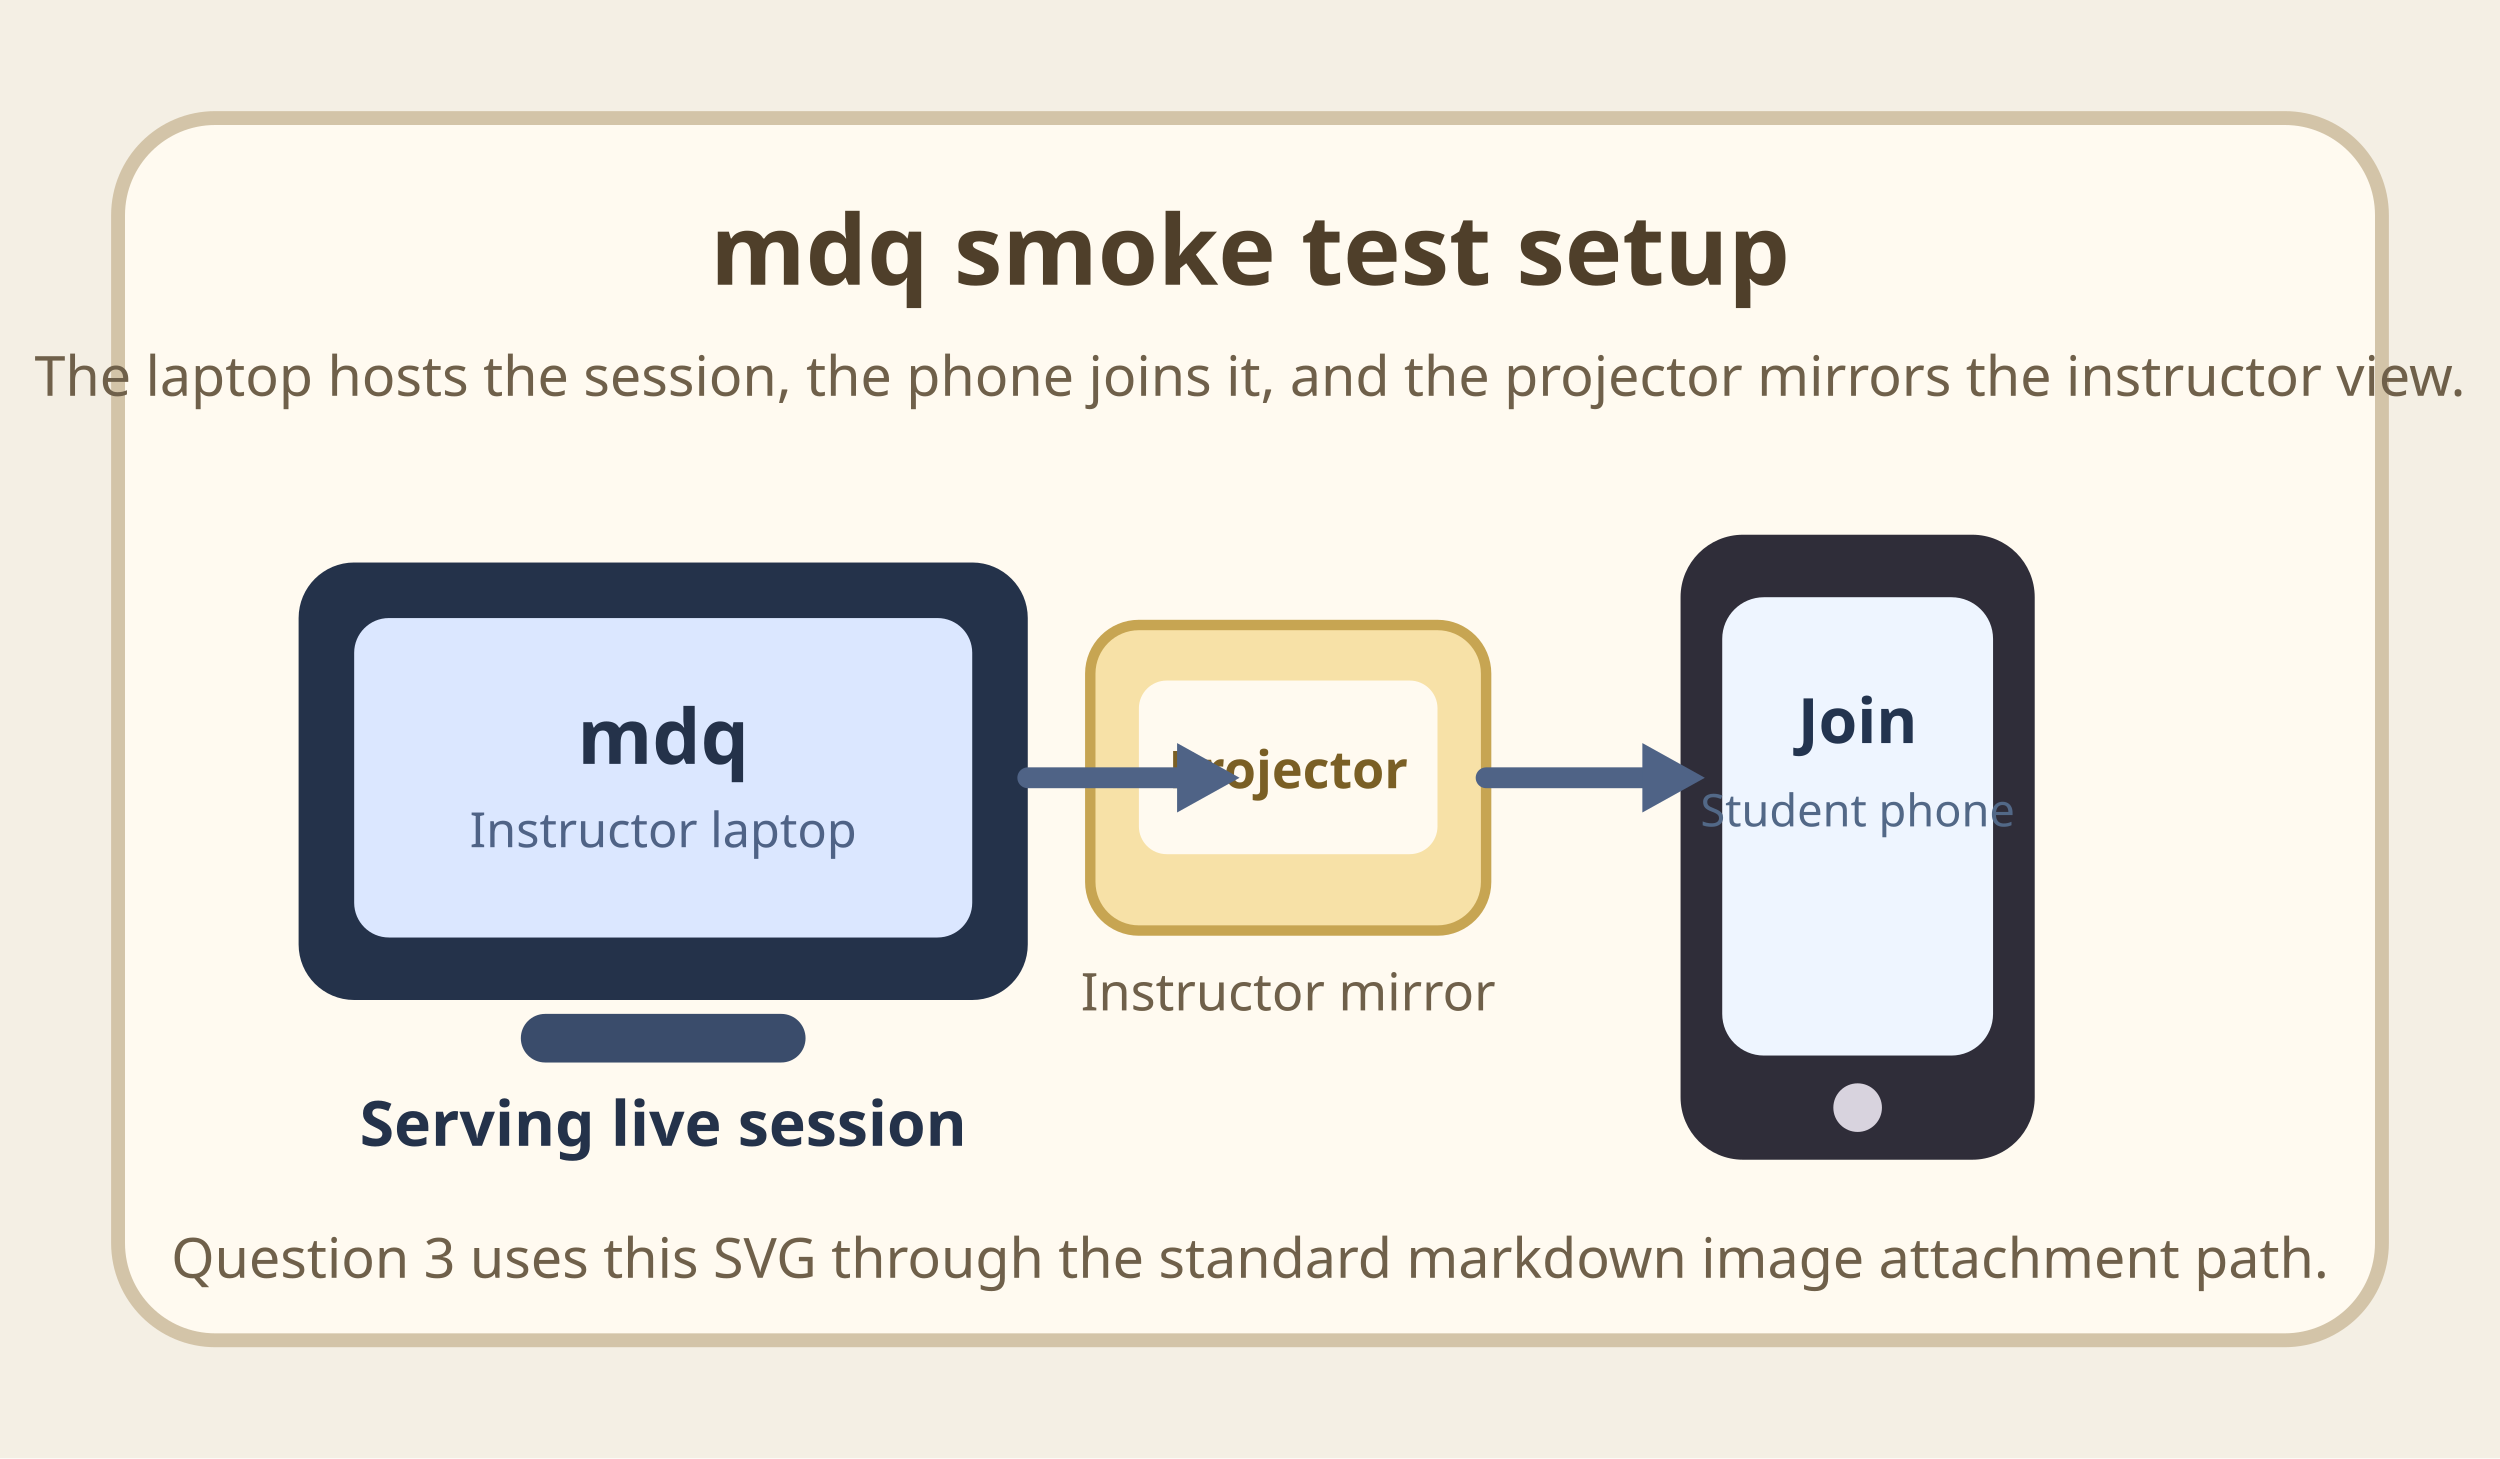
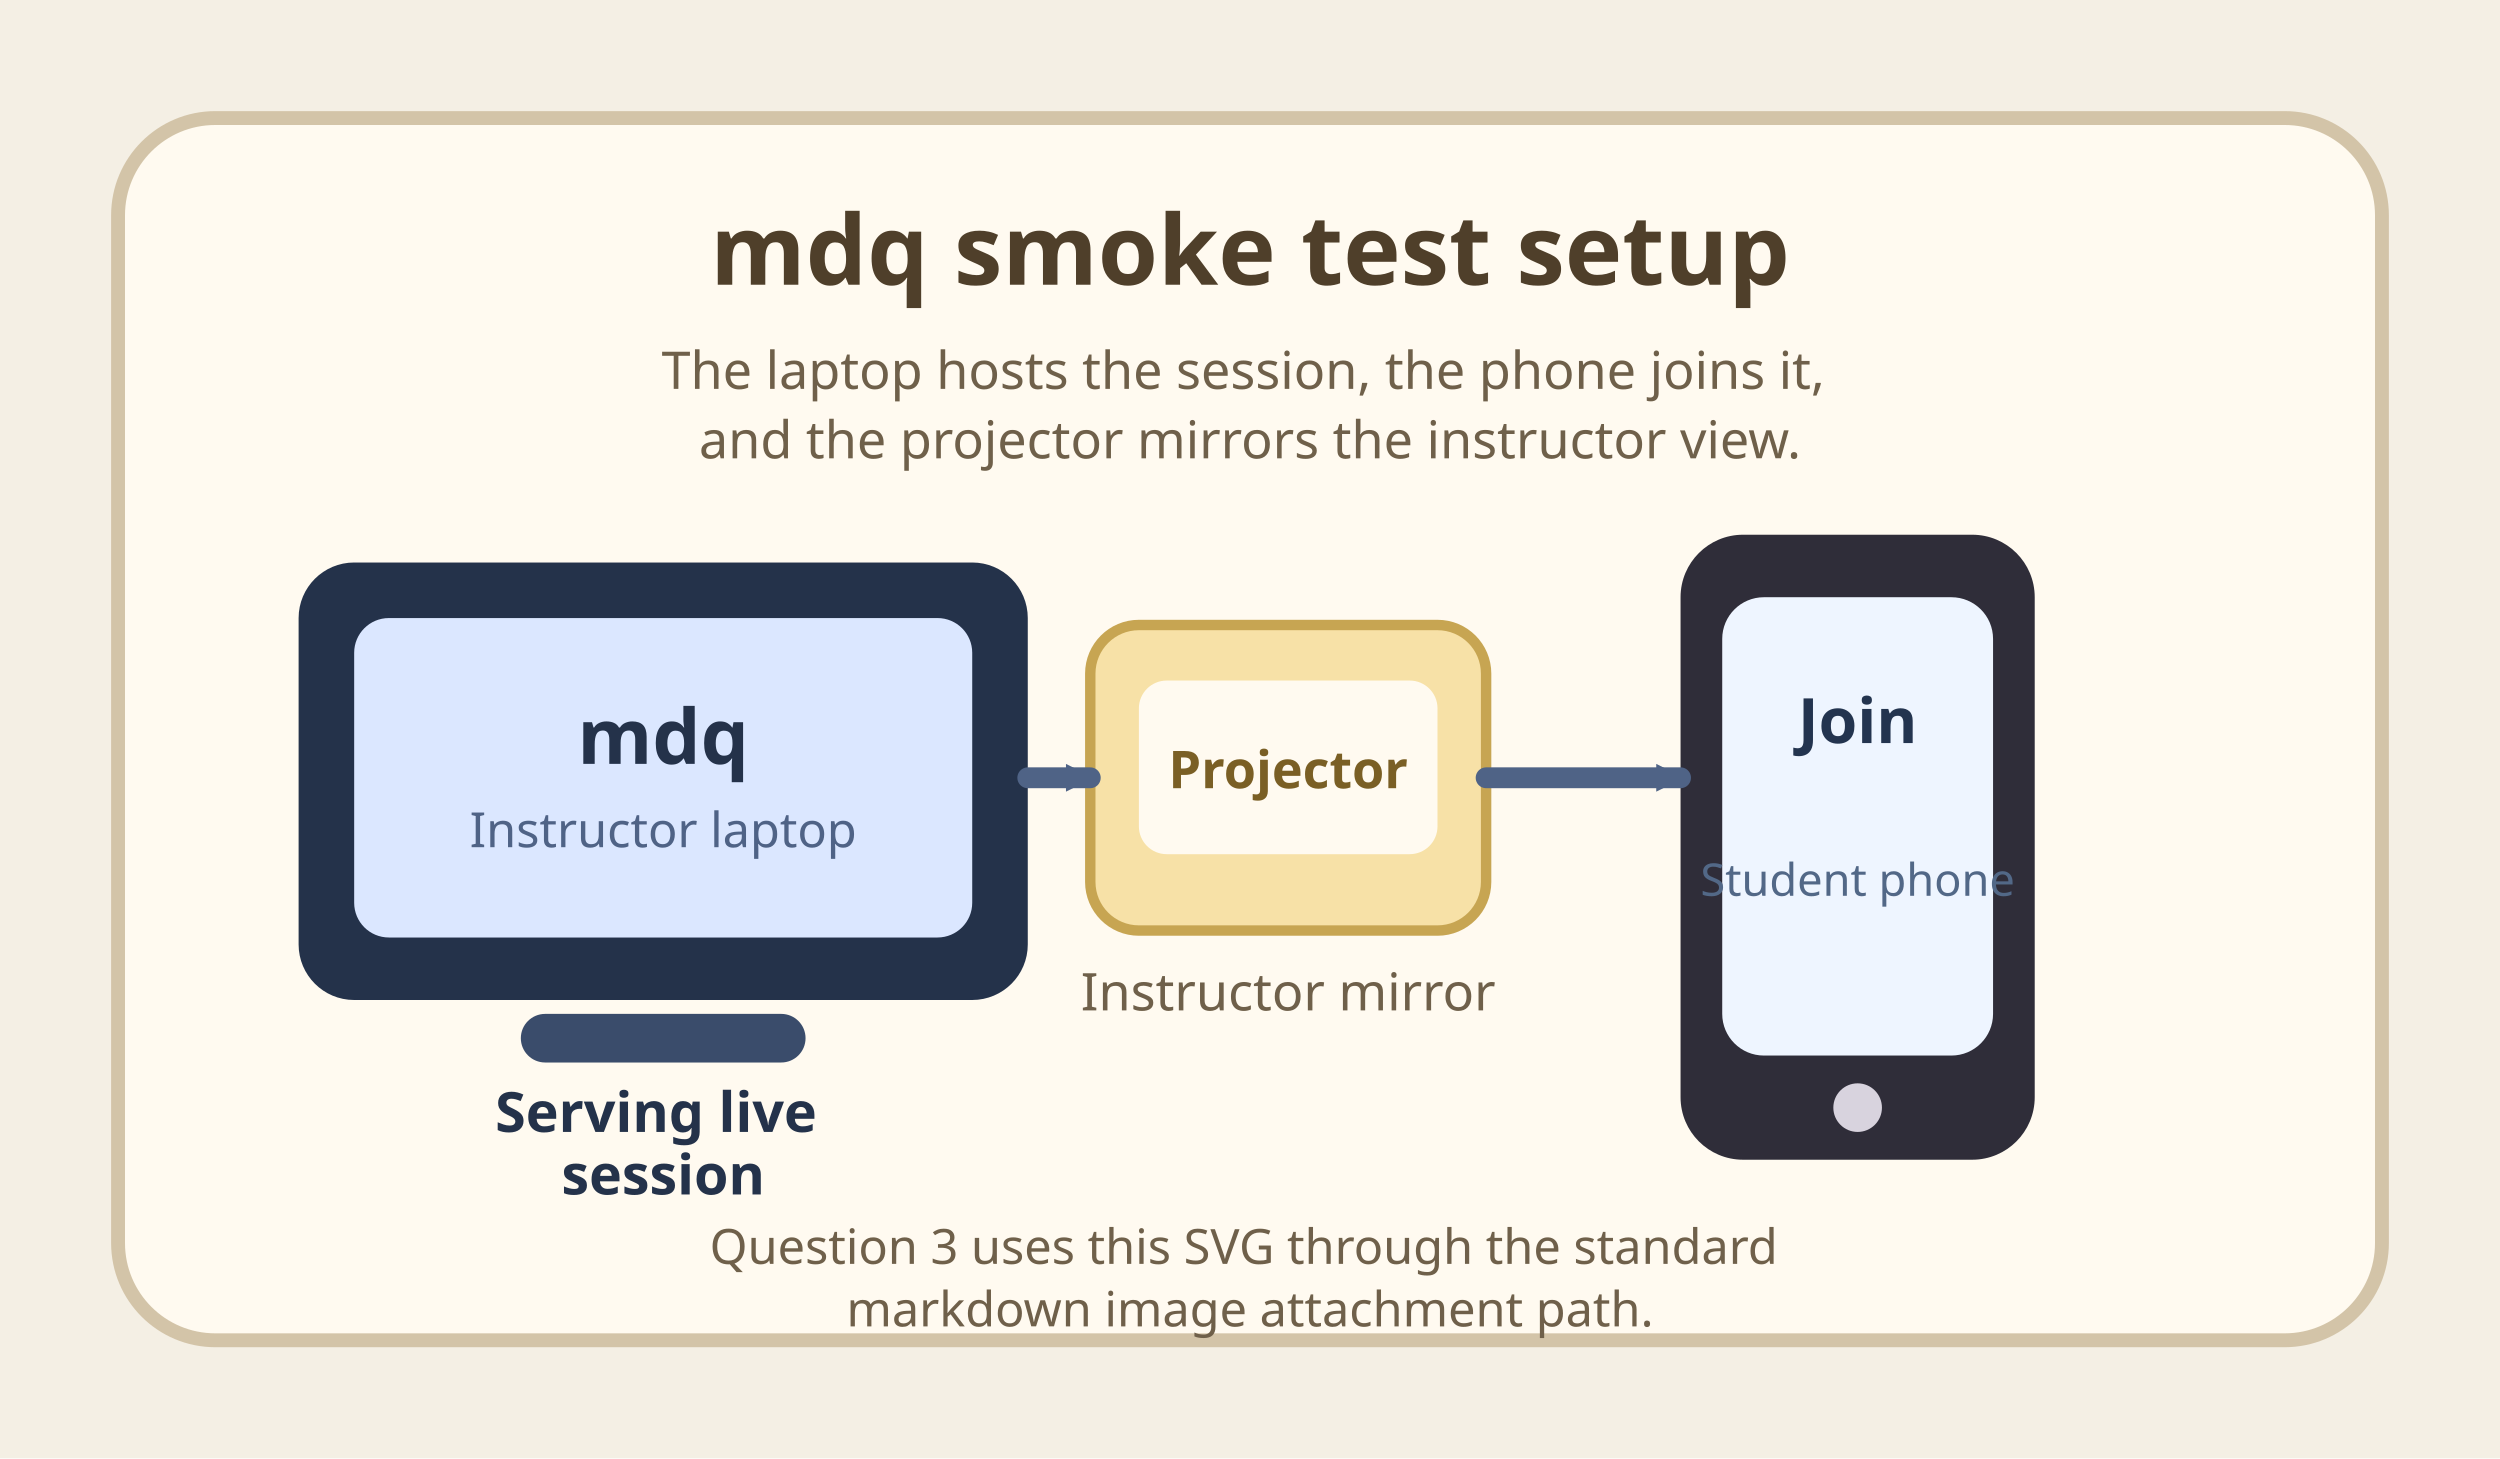
<svg xmlns="http://www.w3.org/2000/svg" viewBox="0 0 720 420" role="img" aria-labelledby="title desc">
+   <defs>
+     <marker id="flow-arrow" viewBox="0 0 8 8" refX="7" refY="4" markerWidth="8" markerHeight="8" markerUnits="userSpaceOnUse" orient="auto-start-reverse">
+       <path d="M 0 0 L 8 4 L 0 8 z" fill="#4f6386" />
+     </marker>
+   </defs>
  <rect width="720" height="420" fill="#f4efe4" />
  <rect x="34" y="34" width="652" height="352" rx="28" fill="#fffaf0" stroke="#d3c4a8" stroke-width="4" />
  <text x="360" y="82" text-anchor="middle" font-family="Verdana, sans-serif" font-size="28" font-weight="700" fill="#4f3f2a">mdq smoke test setup</text>
-   <text x="360" y="114" text-anchor="middle" font-family="Verdana, sans-serif" font-size="16" fill="#6f604a">The laptop hosts the session, the phone joins it, and the projector mirrors the instructor view.</text>
+   <text x="360" y="112" text-anchor="middle" font-family="Verdana, sans-serif" font-size="15" fill="#6f604a">
+     <tspan x="360" dy="0">The laptop hosts the session, the phone joins it,</tspan>
+     <tspan x="360" dy="20">and the projector mirrors the instructor view.</tspan>
+   </text>
  <rect x="86" y="162" width="210" height="126" rx="16" fill="#24324a" />
  <rect x="102" y="178" width="178" height="92" rx="10" fill="#dbe7ff" />
  <rect x="150" y="292" width="82" height="14" rx="7" fill="#3a4c6b" />
  <text x="191" y="220" text-anchor="middle" font-family="Verdana, sans-serif" font-size="22" font-weight="700" fill="#24324a">mdq</text>
  <text x="191" y="244" text-anchor="middle" font-family="Verdana, sans-serif" font-size="14" fill="#4f6386">Instructor laptop</text>
-   <text x="191" y="330" text-anchor="middle" font-family="Verdana, sans-serif" font-size="18" font-weight="700" fill="#24324a">Serving live session</text>
+   <text x="191" y="326" text-anchor="middle" font-family="Verdana, sans-serif" font-size="16" font-weight="700" fill="#24324a">
+     <tspan x="191" dy="0">Serving live</tspan>
+     <tspan x="191" dy="18">session</tspan>
+   </text>
  <rect x="484" y="154" width="102" height="180" rx="18" fill="#2f2d39" />
  <rect x="496" y="172" width="78" height="132" rx="12" fill="#eef5ff" />
  <circle cx="535" cy="319" r="7" fill="#d8d3de" />
  <text x="535" y="214" text-anchor="middle" font-family="Verdana, sans-serif" font-size="18" font-weight="700" fill="#23344f">Join</text>
-   <text x="535" y="238" text-anchor="middle" font-family="Verdana, sans-serif" font-size="13" fill="#526887">Student phone</text>
+   <text x="535" y="258" text-anchor="middle" font-family="Verdana, sans-serif" font-size="13" fill="#526887">Student phone</text>
  <rect x="314" y="180" width="114" height="88" rx="14" fill="#f7e1a7" stroke="#c7a552" stroke-width="3" />
  <rect x="328" y="196" width="86" height="50" rx="8" fill="#fffaf0" />
  <text x="371" y="227" text-anchor="middle" font-family="Verdana, sans-serif" font-size="15" font-weight="700" fill="#7a5f25">Projector</text>
  <text x="371" y="291" text-anchor="middle" font-family="Verdana, sans-serif" font-size="15" fill="#6f604a">Instructor mirror</text>
-   <path d="M296 224 C320 224, 326 224, 344 224" fill="none" stroke="#4f6386" stroke-width="6" stroke-linecap="round" />
-   <path d="M428 224 C450 224, 456 224, 484 224" fill="none" stroke="#4f6386" stroke-width="6" stroke-linecap="round" />
-   <polygon points="339,214 357,224 339,234" fill="#4f6386" />
-   <polygon points="473,214 491,224 473,234" fill="#4f6386" />
-   <text x="360" y="368" text-anchor="middle" font-family="Verdana, sans-serif" font-size="16" fill="#6f604a">Question 3 uses this SVG through the standard markdown image attachment path.</text>
+   <line x1="296" y1="224" x2="314" y2="224" fill="none" stroke="#4f6386" stroke-width="6" stroke-linecap="round" marker-end="url(#flow-arrow)" />
+   <line x1="428" y1="224" x2="484" y2="224" fill="none" stroke="#4f6386" stroke-width="6" stroke-linecap="round" marker-end="url(#flow-arrow)" />
+   <text x="360" y="364" text-anchor="middle" font-family="Verdana, sans-serif" font-size="14" fill="#6f604a">
+     <tspan x="360" dy="0">Question 3 uses this SVG through the standard</tspan>
+     <tspan x="360" dy="18">markdown image attachment path.</tspan>
+   </text>
</svg>
